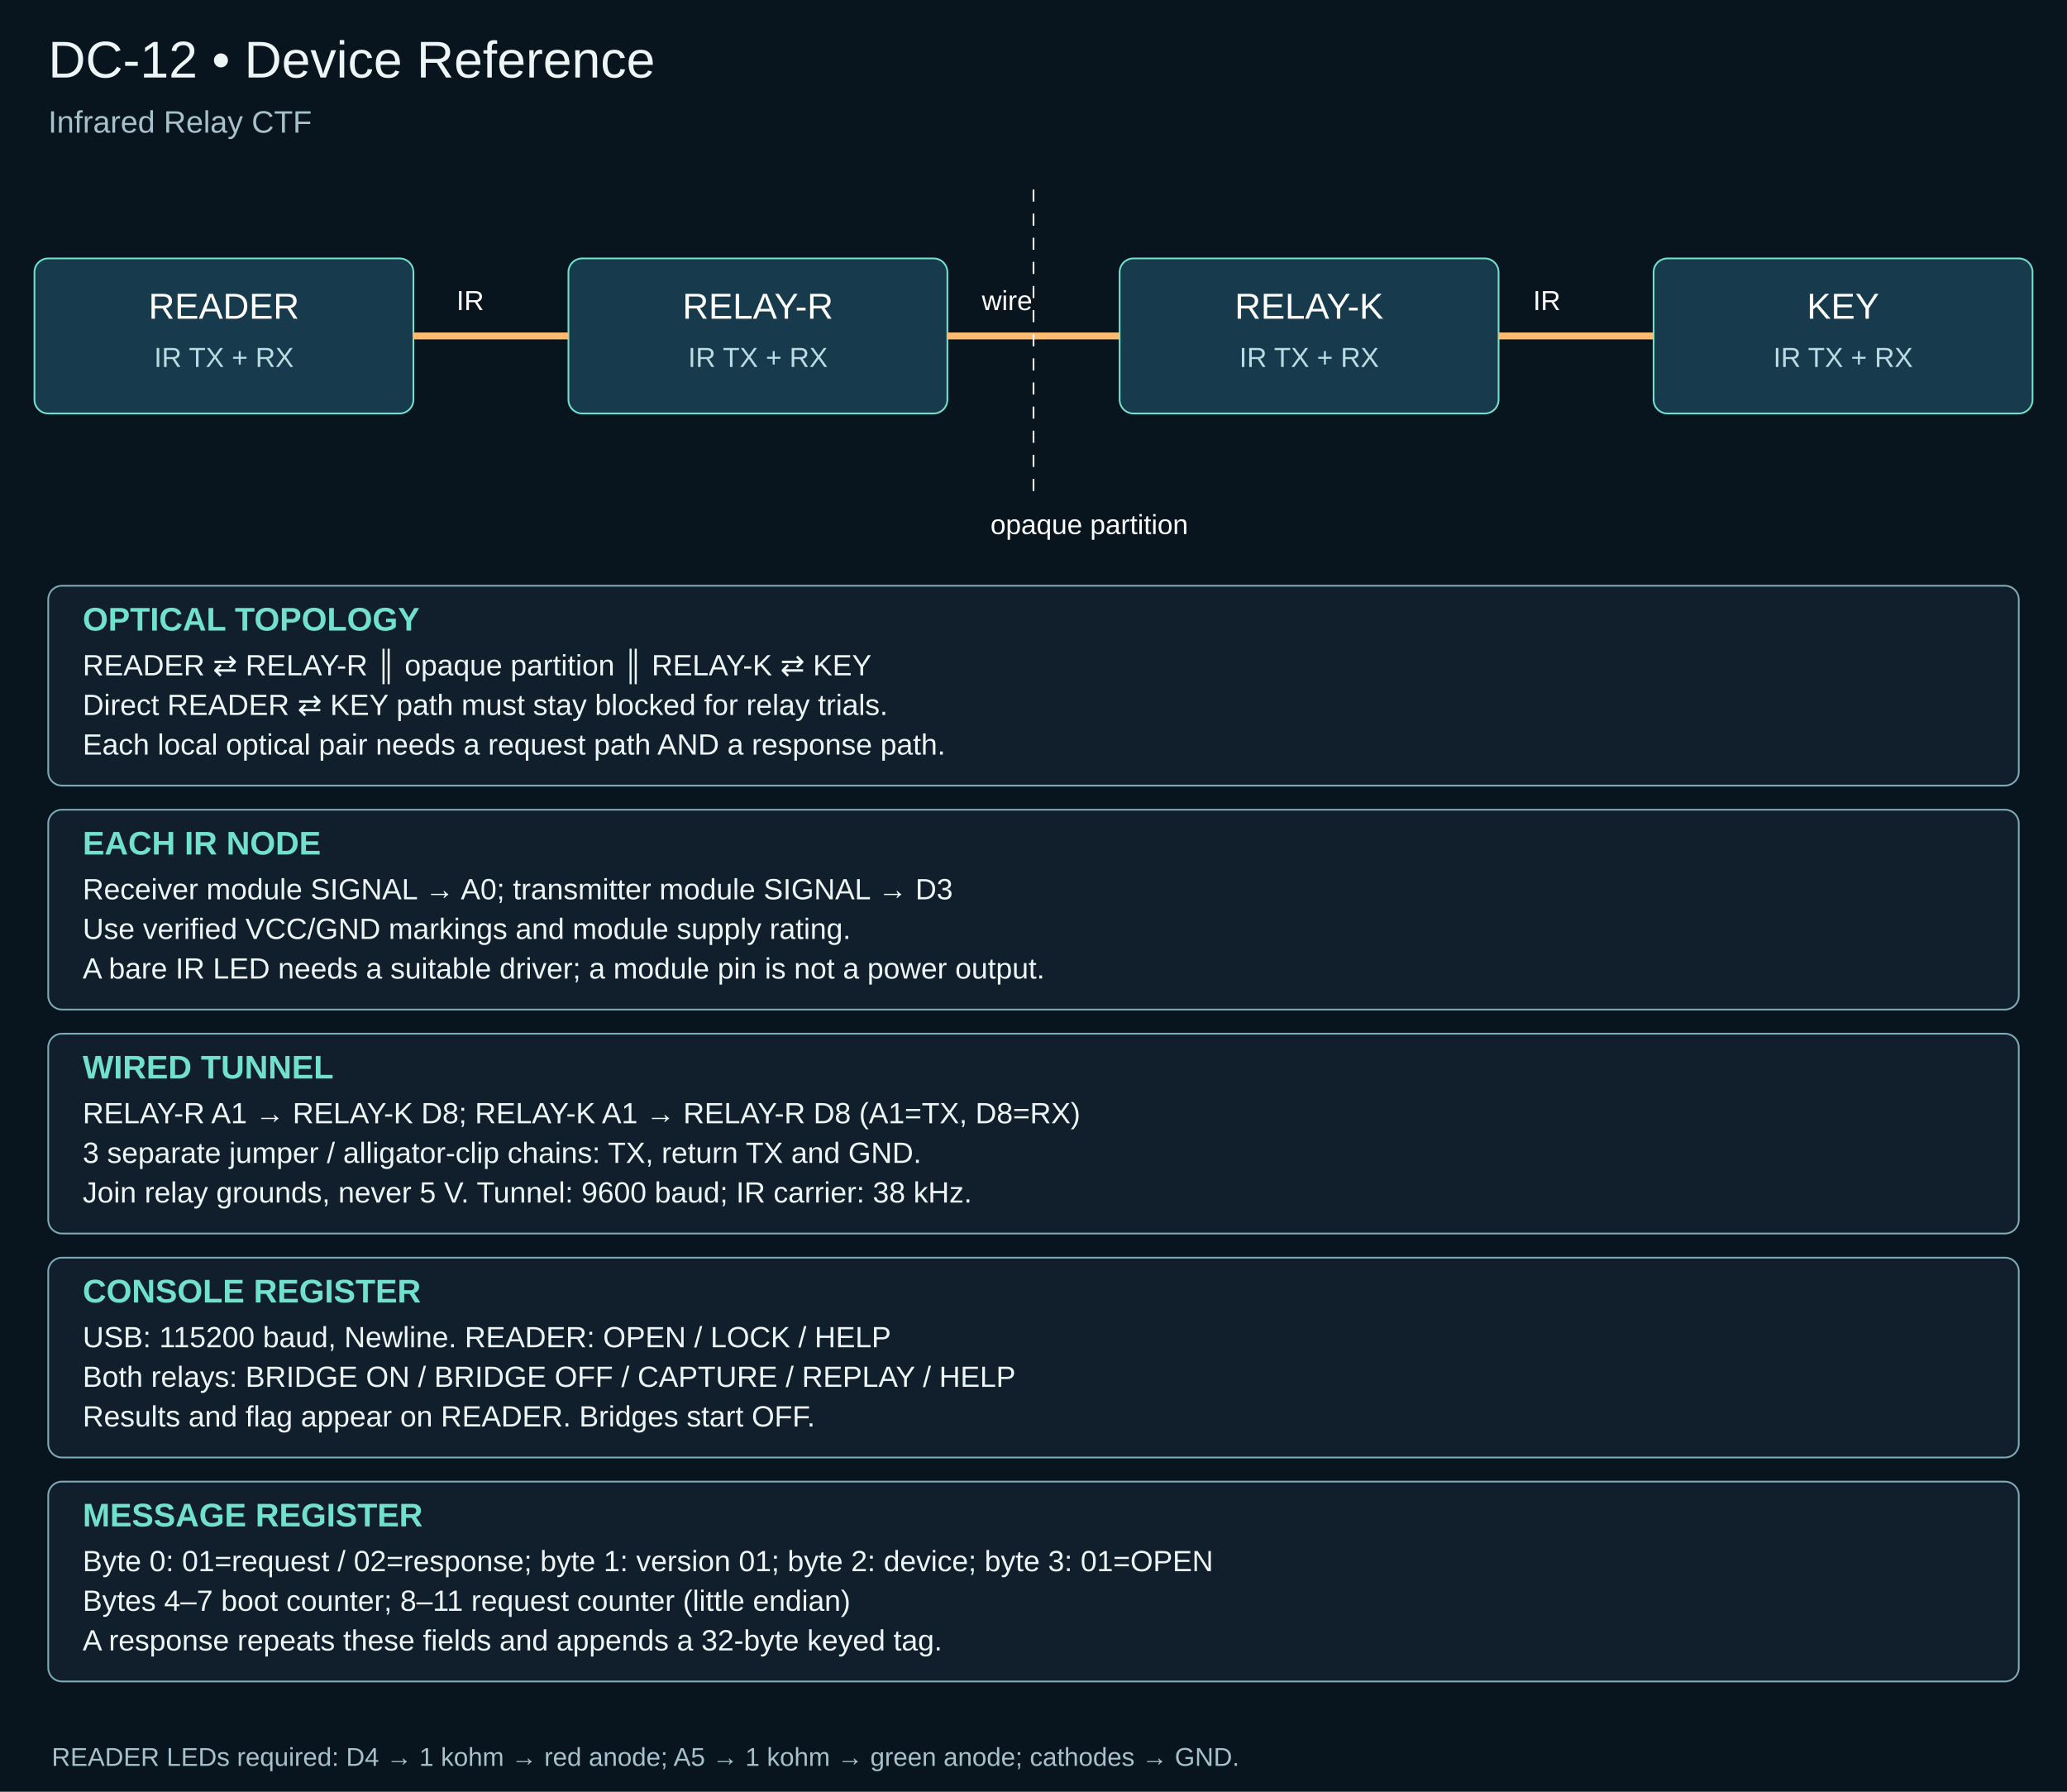
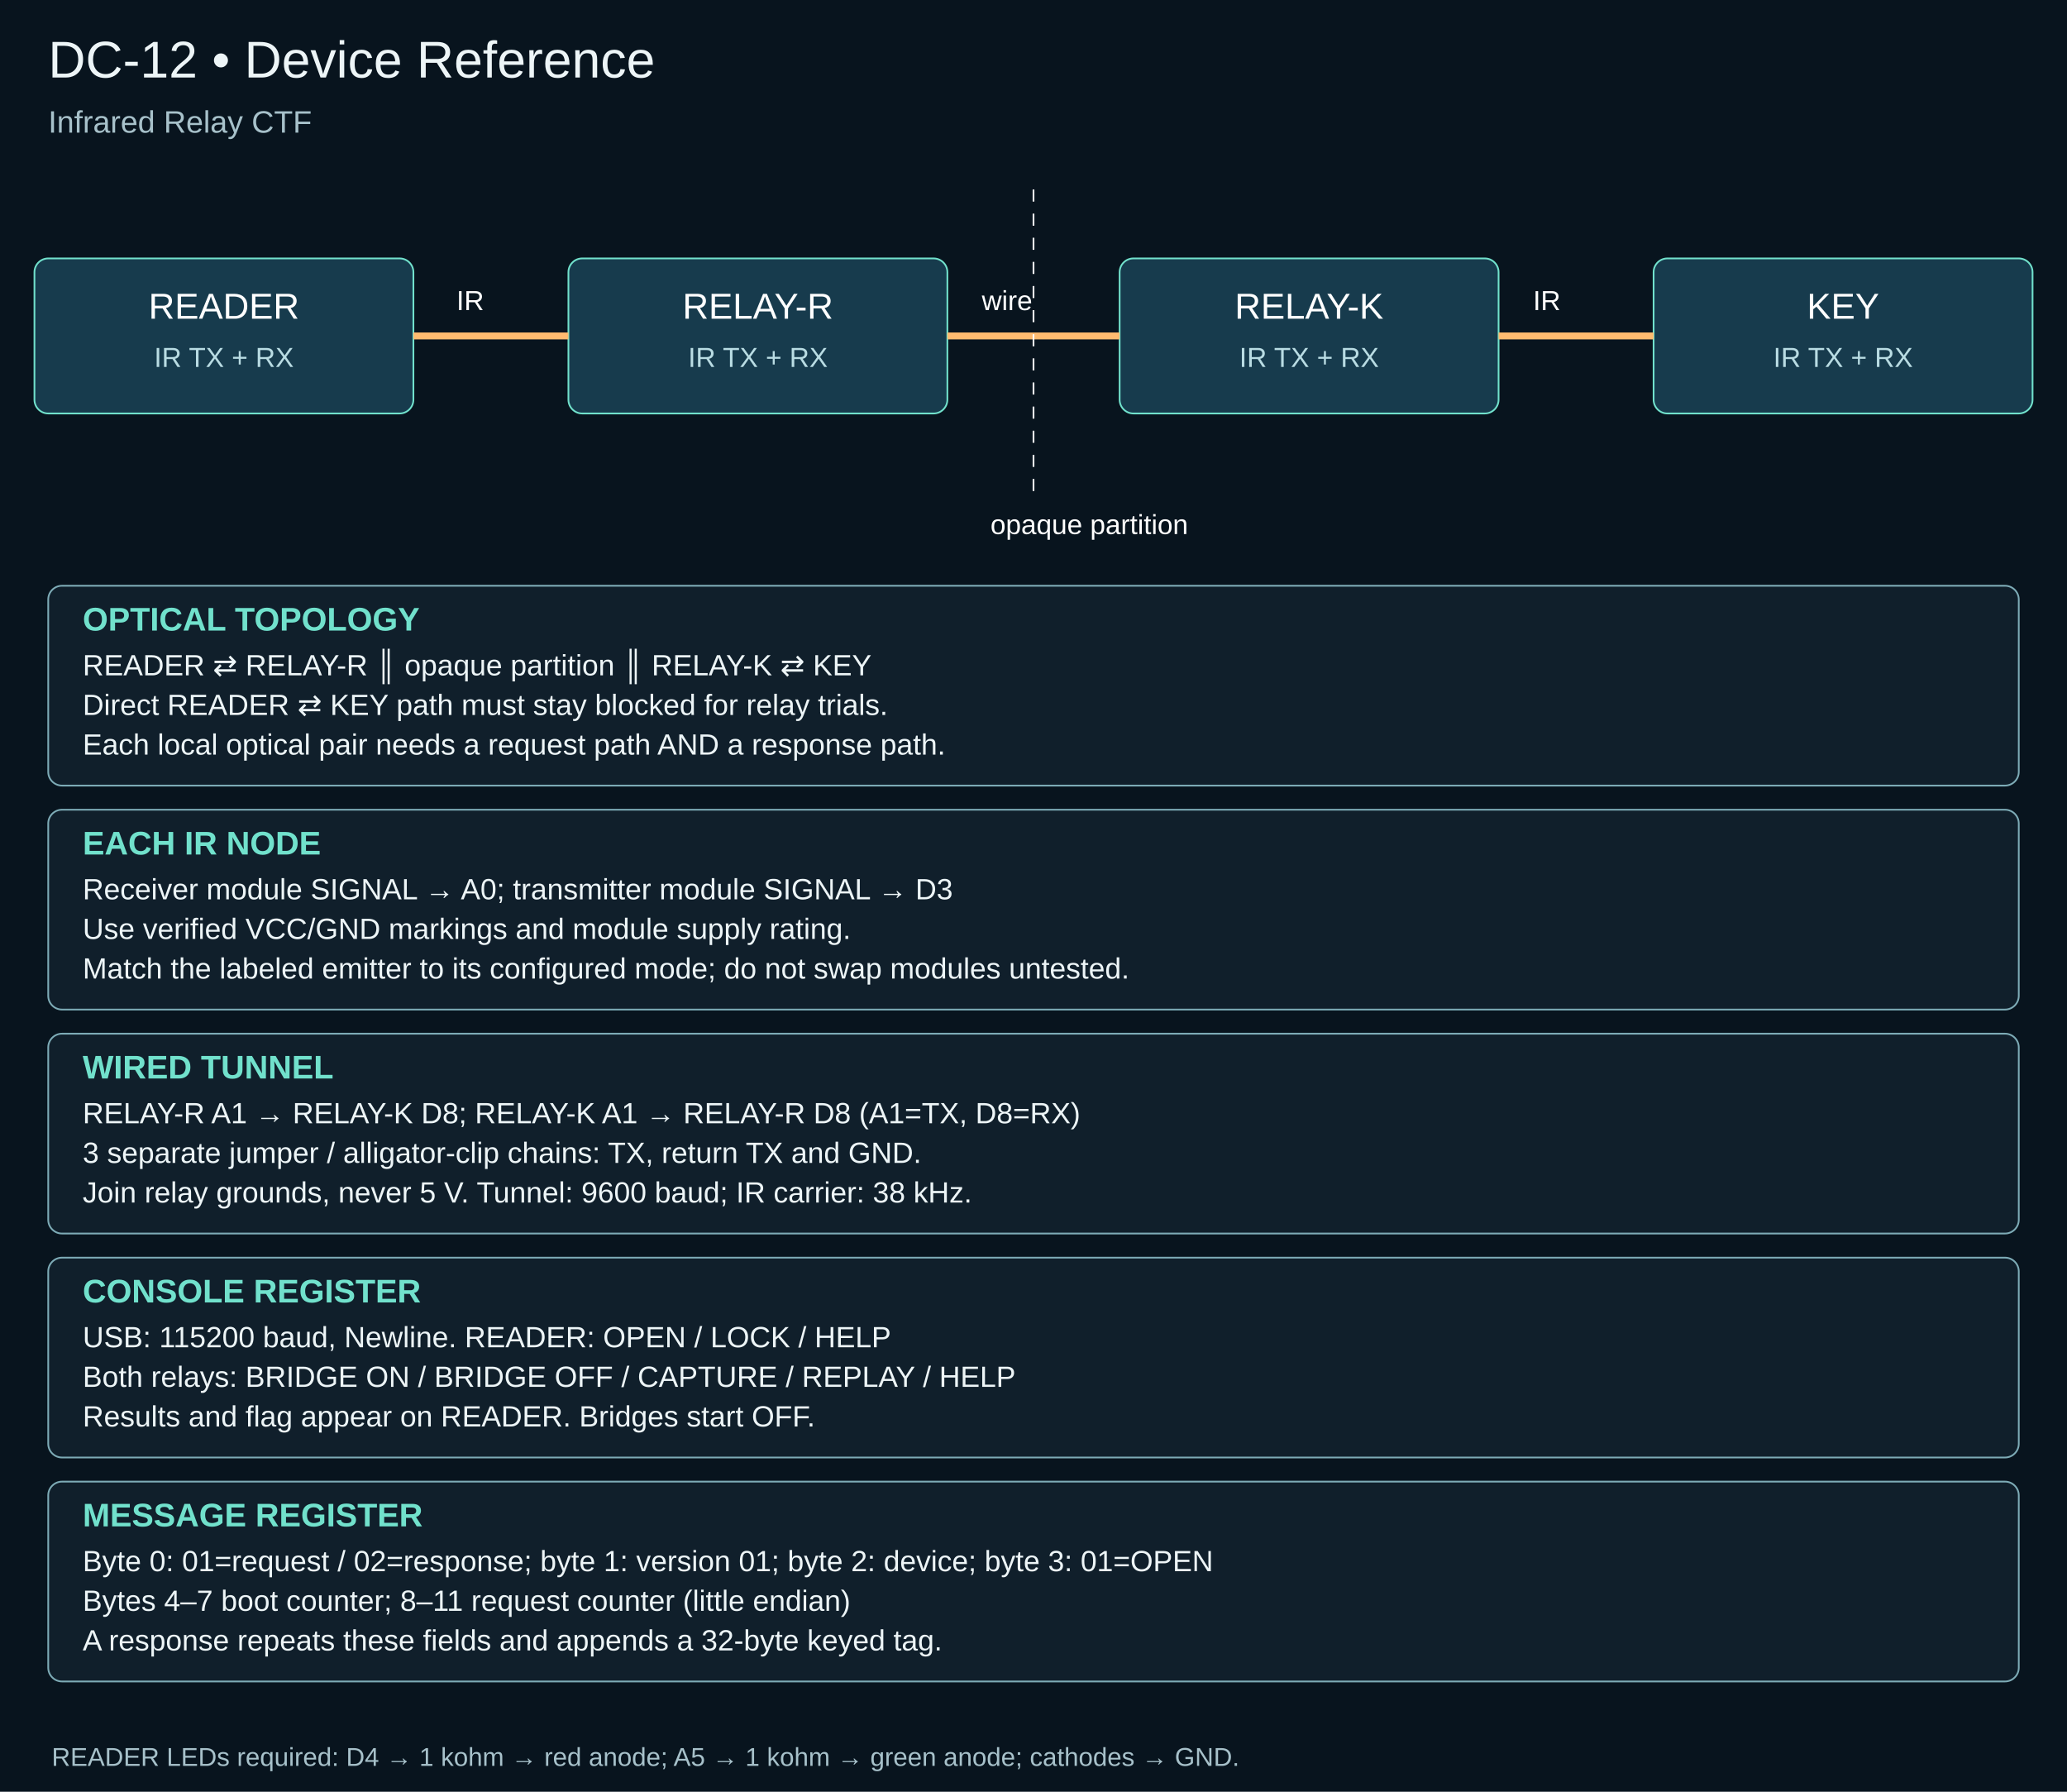
<svg xmlns="http://www.w3.org/2000/svg" width="1200" height="1040" viewBox="0 0 1200 1040">
  <rect width="1200" height="1040" fill="#08141e" />
  <g font-family="Arial, sans-serif">
    <text x="28" y="45" fill="#edf5f7" font-size="30">DC-12 • Device Reference</text>
    <text x="28" y="77" fill="#a7c1ca" font-size="18">Infrared Relay CTF</text>
    <rect x="20" y="150" width="220" height="90" rx="8" fill="#173b4d" stroke="#71e1cc" />
    <text x="130" y="185" fill="#fff" font-size="21" text-anchor="middle">READER</text>
    <text x="130" y="213" fill="#b9dce3" font-size="16" text-anchor="middle">IR TX + RX</text>
    <rect x="330" y="150" width="220" height="90" rx="8" fill="#173b4d" stroke="#71e1cc" />
    <text x="440" y="185" fill="#fff" font-size="21" text-anchor="middle">RELAY-R</text>
    <text x="440" y="213" fill="#b9dce3" font-size="16" text-anchor="middle">IR TX + RX</text>
    <rect x="650" y="150" width="220" height="90" rx="8" fill="#173b4d" stroke="#71e1cc" />
    <text x="760" y="185" fill="#fff" font-size="21" text-anchor="middle">RELAY-K</text>
    <text x="760" y="213" fill="#b9dce3" font-size="16" text-anchor="middle">IR TX + RX</text>
    <rect x="960" y="150" width="220" height="90" rx="8" fill="#173b4d" stroke="#71e1cc" />
    <text x="1070" y="185" fill="#fff" font-size="21" text-anchor="middle">KEY</text>
    <text x="1070" y="213" fill="#b9dce3" font-size="16" text-anchor="middle">IR TX + RX</text>
    <path d="M240 195 H330 M550 195 H650 M870 195 H960" stroke="#ffbb70" stroke-width="4" />
    <path d="M600 110 V290" stroke="#fff" stroke-dasharray="7 7" />
    <text x="265" y="180" fill="#fff" font-size="16">IR</text>
    <text x="570" y="180" fill="#fff" font-size="16">wire</text>
    <text x="890" y="180" fill="#fff" font-size="16">IR</text>
    <text x="575" y="310" fill="#fff" font-size="16">opaque partition</text>
    <rect x="28" y="340" width="1144" height="116" rx="8" fill="#101f2b" stroke="#7dabb6" />
    <text x="48" y="366" fill="#71e1cc" font-size="19" font-weight="700">OPTICAL TOPOLOGY</text>
    <text x="48" y="392" fill="#edf5f7" font-size="17">READER ⇄ RELAY-R   ║ opaque partition ║   RELAY-K ⇄ KEY</text>
    <text x="48" y="415" fill="#edf5f7" font-size="17">Direct READER ⇄ KEY path must stay blocked for relay trials.</text>
    <text x="48" y="438" fill="#edf5f7" font-size="17">Each local optical pair needs a request path AND a response path.</text>
    <rect x="28" y="470" width="1144" height="116" rx="8" fill="#101f2b" stroke="#7dabb6" />
    <text x="48" y="496" fill="#71e1cc" font-size="19" font-weight="700">EACH IR NODE</text>
    <text x="48" y="522" fill="#edf5f7" font-size="17">Receiver module SIGNAL → A0; transmitter module SIGNAL → D3</text>
    <text x="48" y="545" fill="#edf5f7" font-size="17">Use verified VCC/GND markings and module supply rating.</text>
-     <text x="48" y="568" fill="#edf5f7" font-size="17">A bare IR LED needs a suitable driver; a module pin is not a power output.</text>
+     <text x="48" y="568" fill="#edf5f7" font-size="17">Match the labeled emitter to its configured mode; do not swap modules untested.</text>
    <rect x="28" y="600" width="1144" height="116" rx="8" fill="#101f2b" stroke="#7dabb6" />
    <text x="48" y="626" fill="#71e1cc" font-size="19" font-weight="700">WIRED TUNNEL</text>
    <text x="48" y="652" fill="#edf5f7" font-size="17">RELAY-R A1 → RELAY-K D8; RELAY-K A1 → RELAY-R D8 (A1=TX, D8=RX)</text>
    <text x="48" y="675" fill="#edf5f7" font-size="17">3 separate jumper / alligator-clip chains: TX, return TX and GND.</text>
    <text x="48" y="698" fill="#edf5f7" font-size="17">Join relay grounds, never 5 V. Tunnel: 9600 baud; IR carrier: 38 kHz.</text>
    <rect x="28" y="730" width="1144" height="116" rx="8" fill="#101f2b" stroke="#7dabb6" />
    <text x="48" y="756" fill="#71e1cc" font-size="19" font-weight="700">CONSOLE REGISTER</text>
    <text x="48" y="782" fill="#edf5f7" font-size="17">USB: 115200 baud, Newline. READER: OPEN / LOCK / HELP</text>
    <text x="48" y="805" fill="#edf5f7" font-size="17">Both relays: BRIDGE ON / BRIDGE OFF / CAPTURE / REPLAY / HELP</text>
    <text x="48" y="828" fill="#edf5f7" font-size="17">Results and flag appear on READER. Bridges start OFF.</text>
    <rect x="28" y="860" width="1144" height="116" rx="8" fill="#101f2b" stroke="#7dabb6" />
    <text x="48" y="886" fill="#71e1cc" font-size="19" font-weight="700">MESSAGE REGISTER</text>
    <text x="48" y="912" fill="#edf5f7" font-size="17">Byte 0: 01=request / 02=response; byte 1: version 01; byte 2: device; byte 3: 01=OPEN</text>
    <text x="48" y="935" fill="#edf5f7" font-size="17">Bytes 4–7 boot counter; 8–11 request counter (little endian)</text>
    <text x="48" y="958" fill="#edf5f7" font-size="17">A response repeats these fields and appends a 32-byte keyed tag.</text>
    <text x="30" y="1025" fill="#a7c1ca" font-size="15">READER LEDs required: D4 → 1 kohm → red anode; A5 → 1 kohm → green anode; cathodes → GND.</text>
  </g>
</svg>
